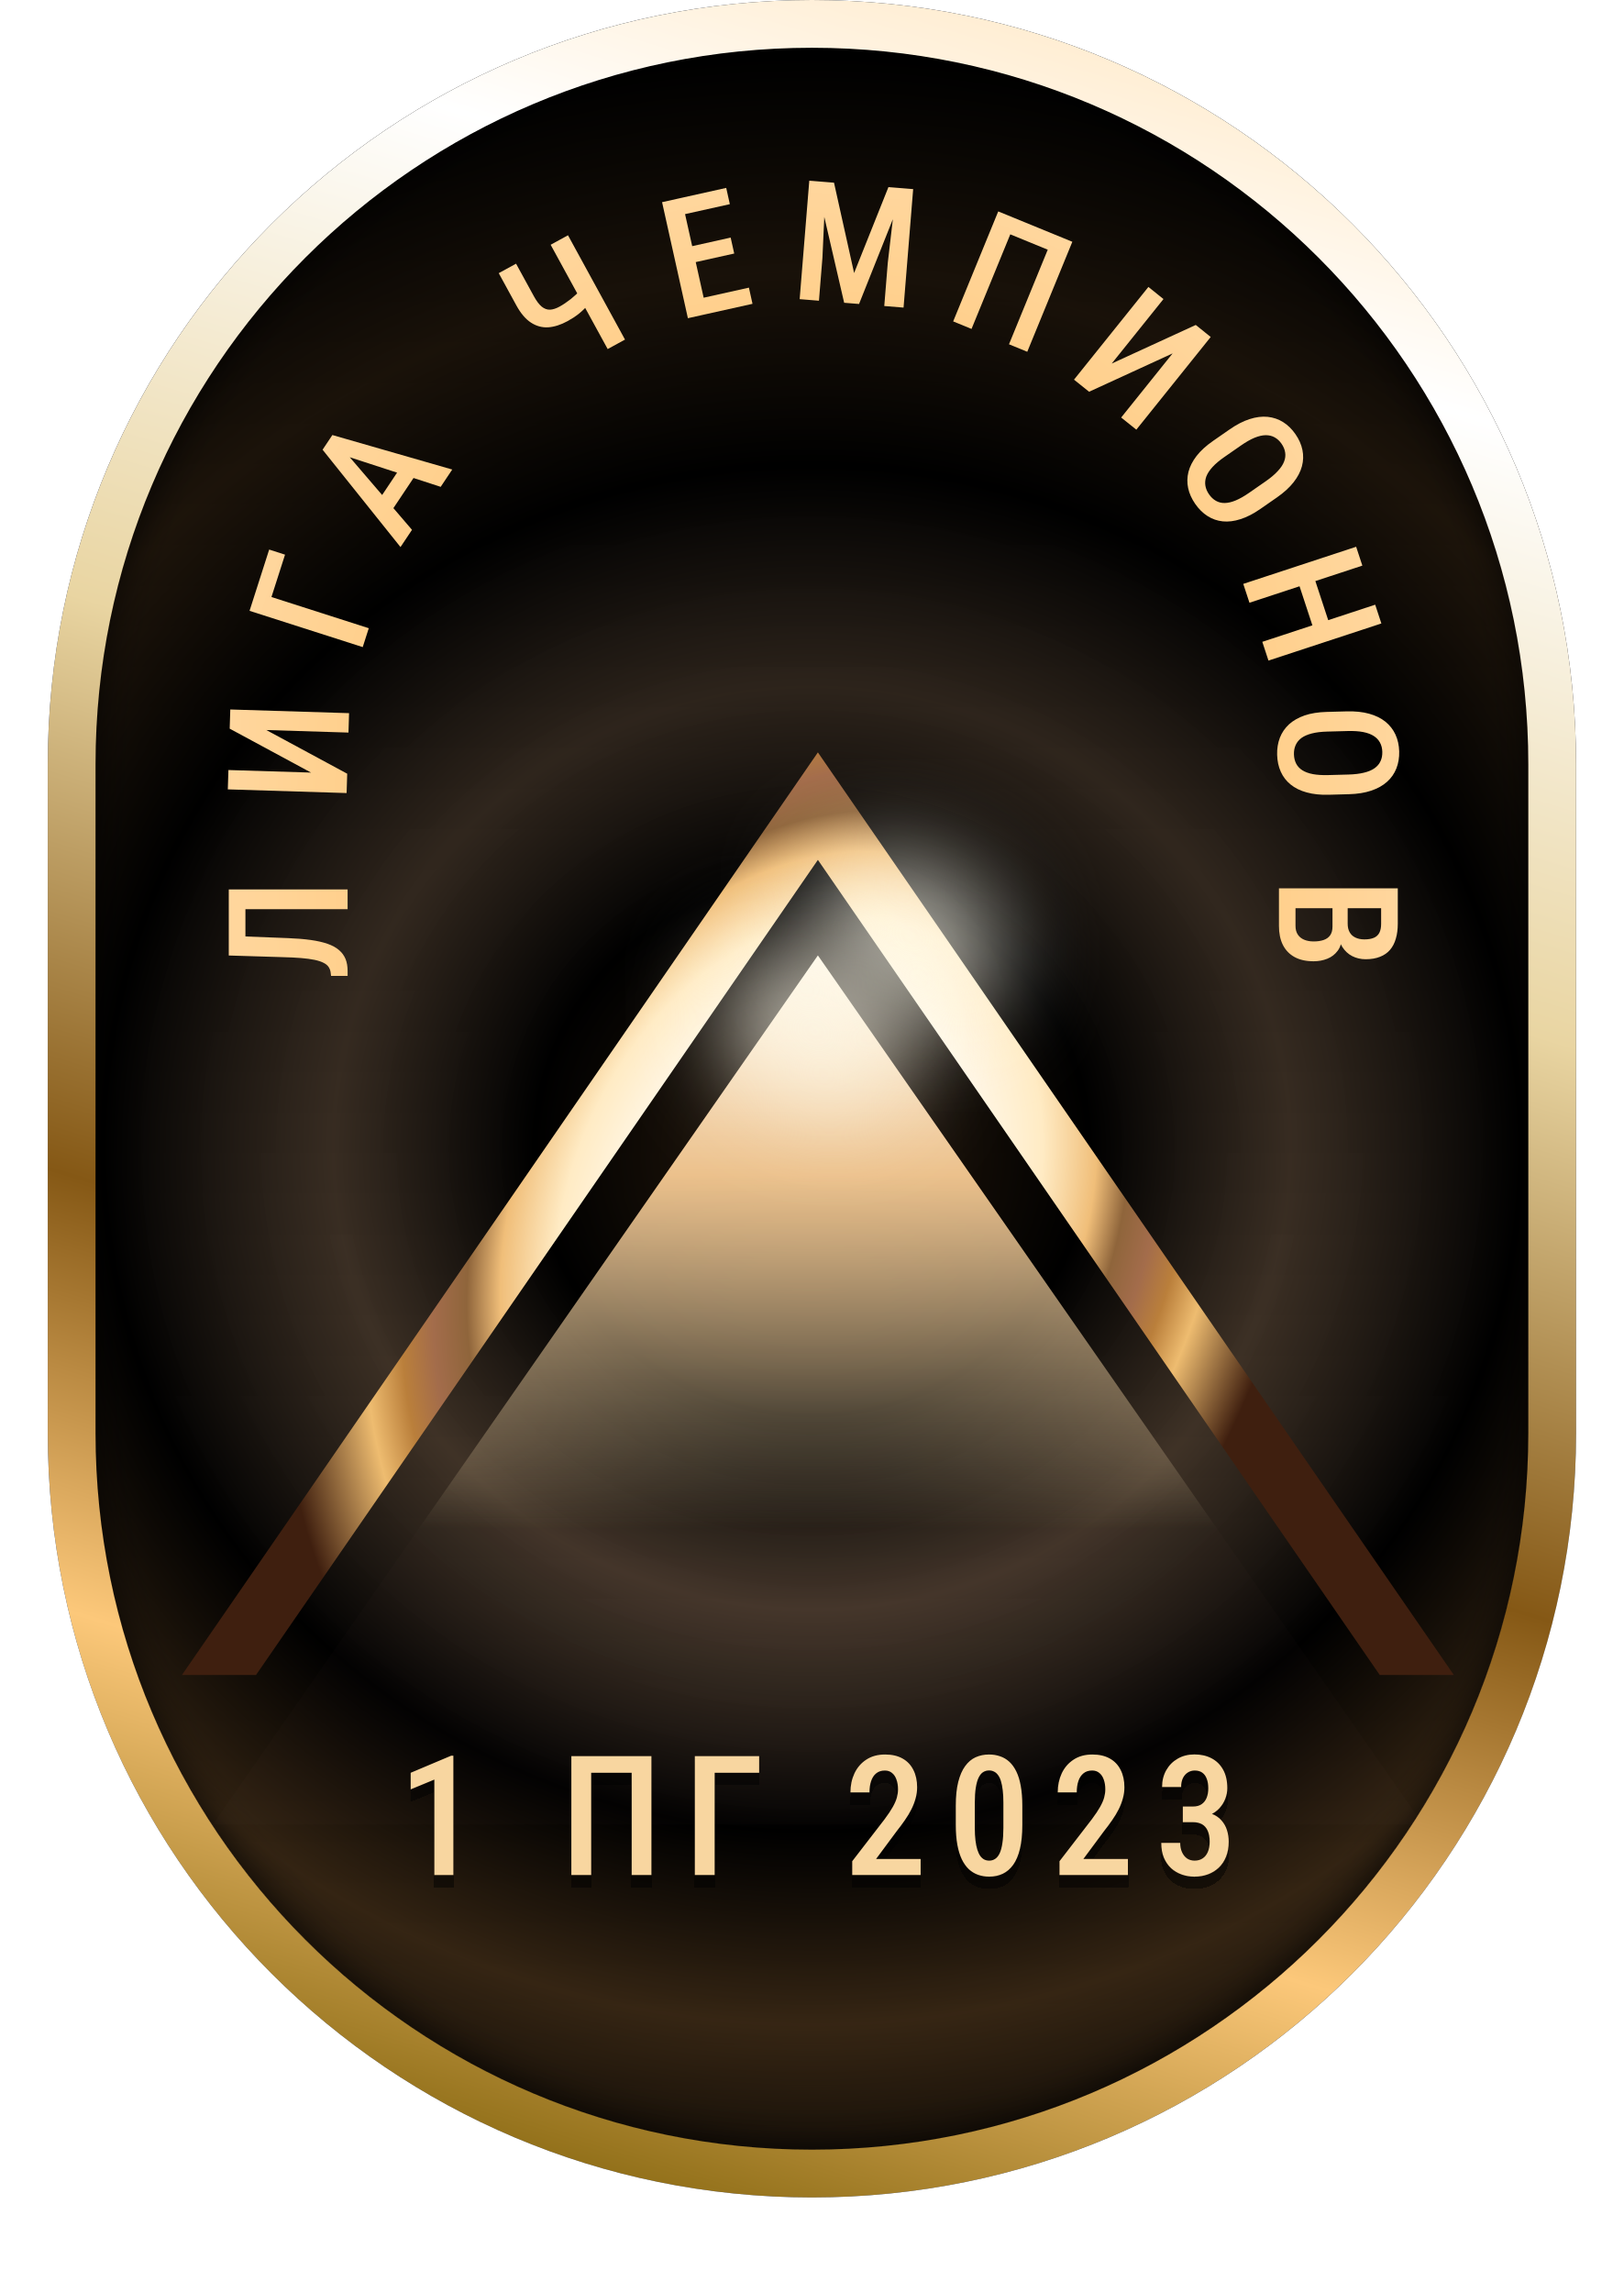
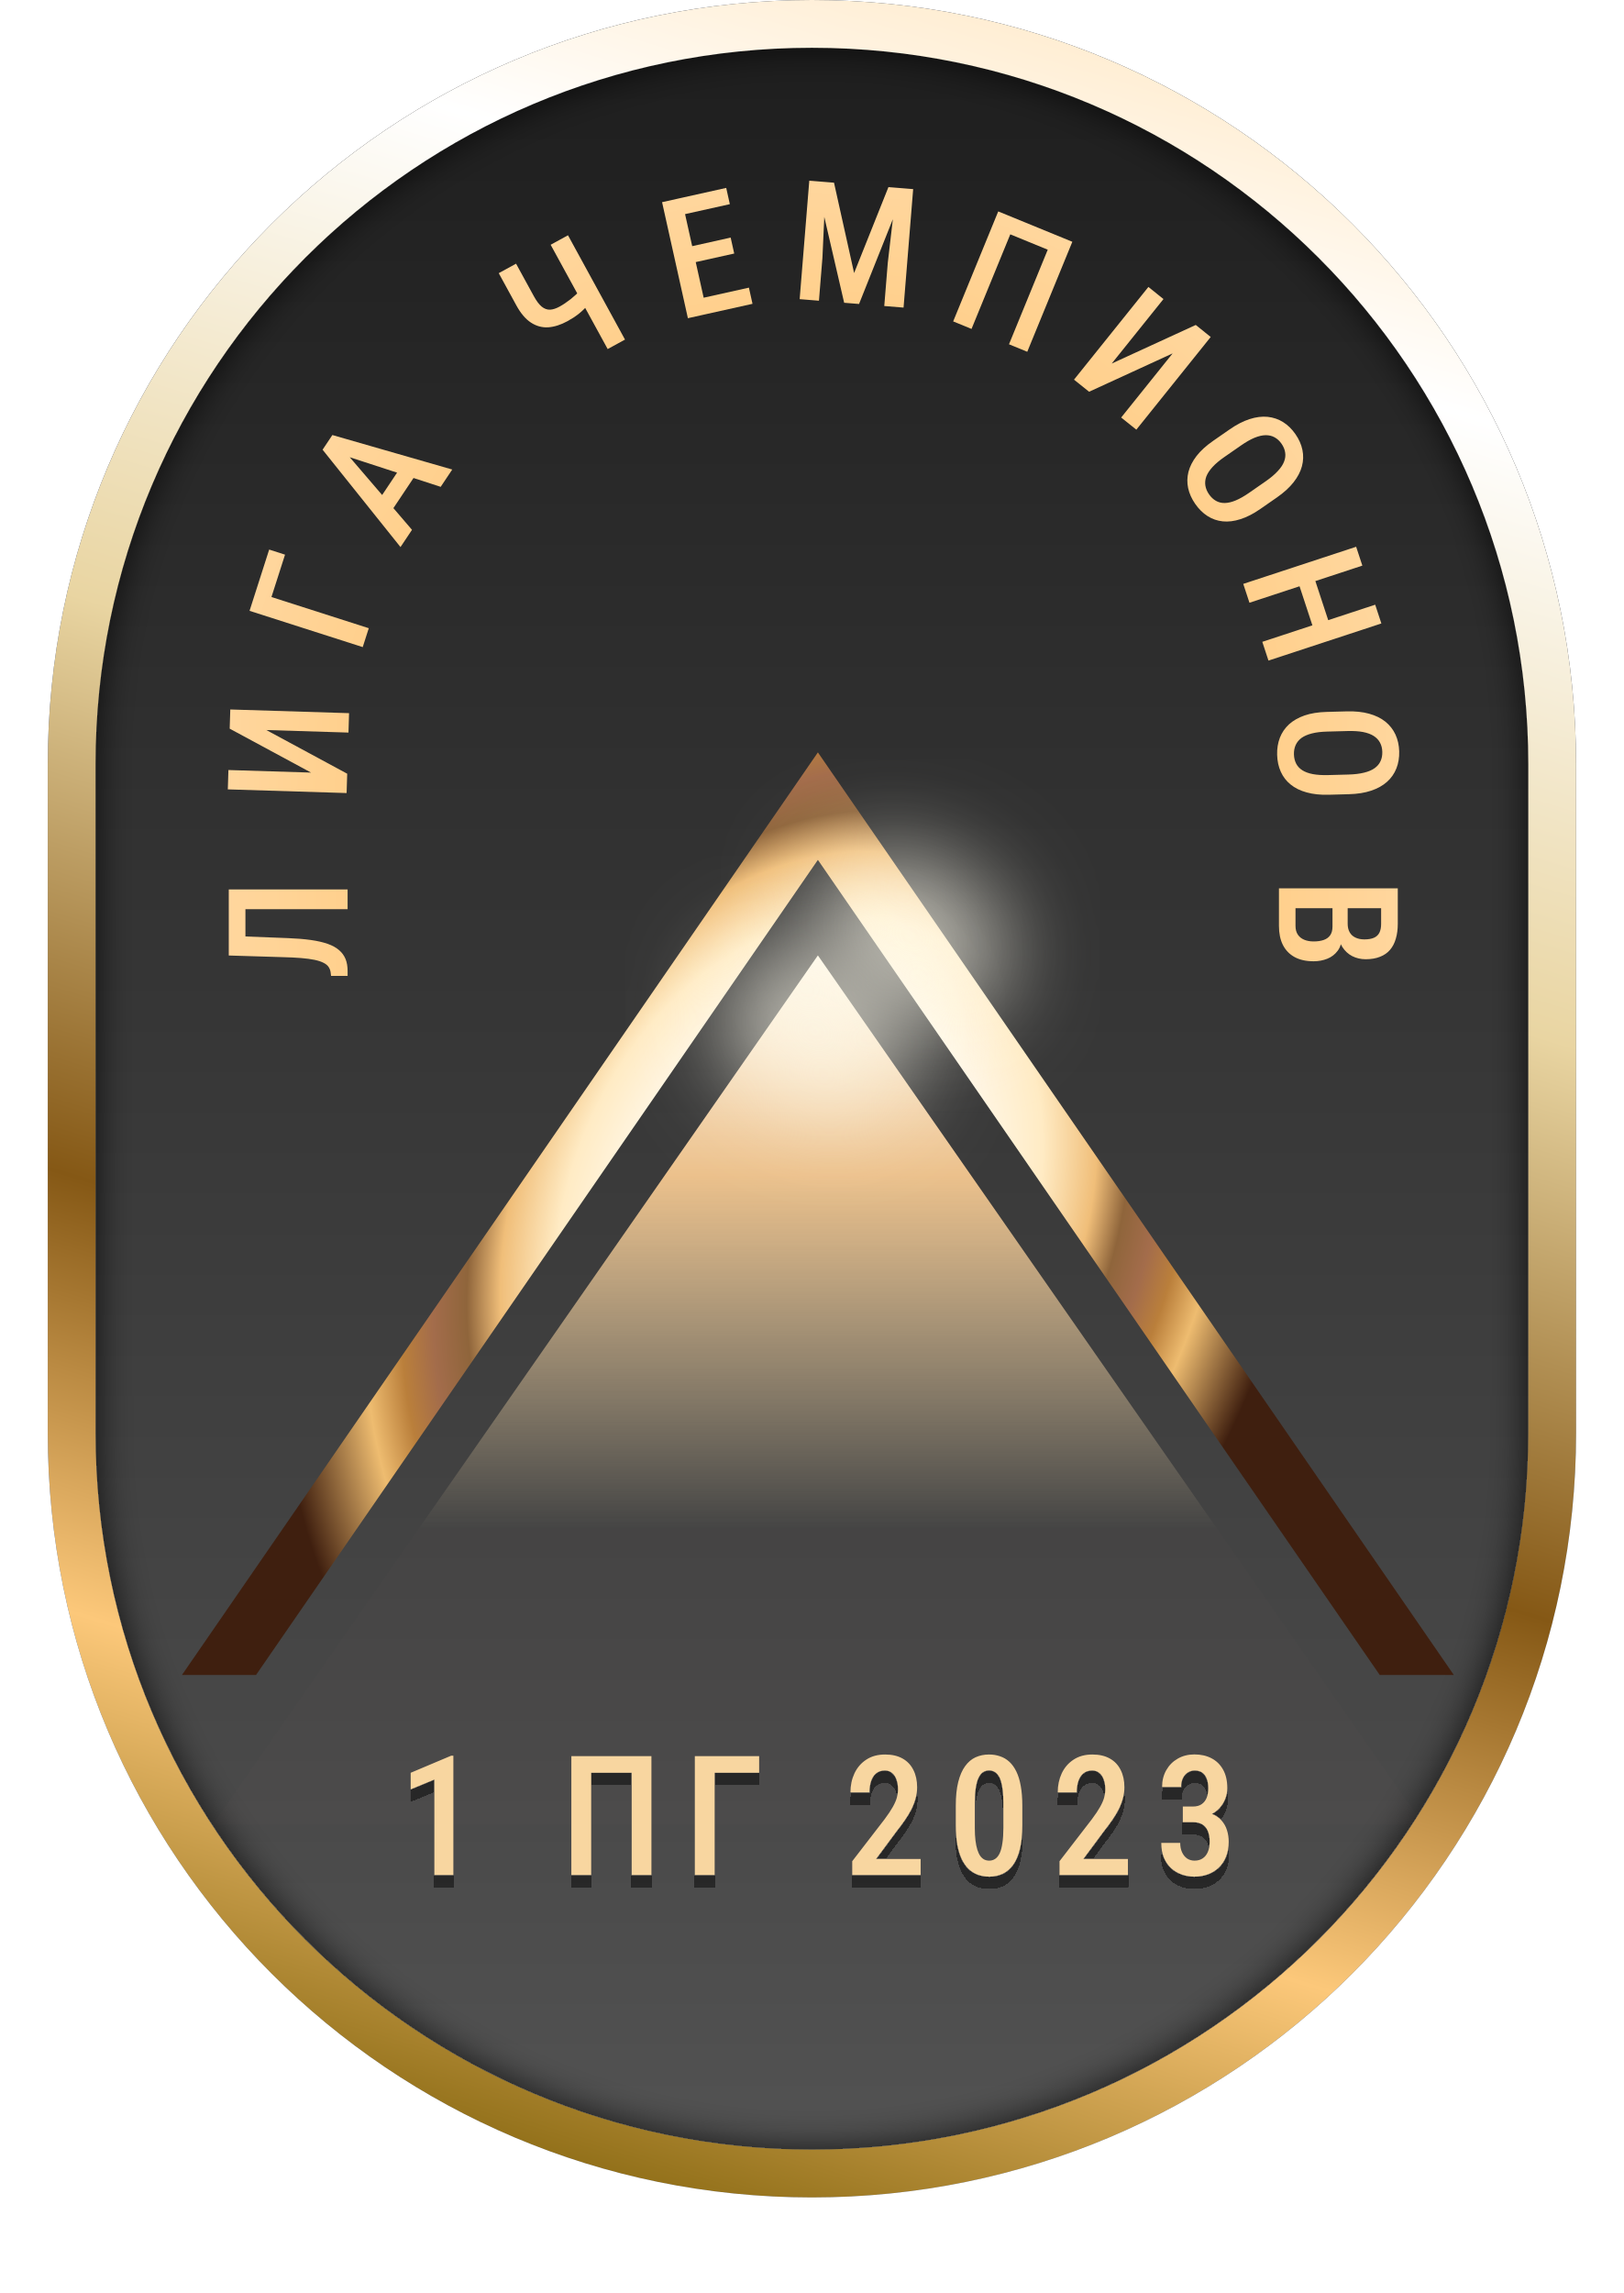
<svg xmlns="http://www.w3.org/2000/svg" width="136" height="192" viewBox="0 0 136 192" fill="none">
  <mask id="mask0_6897_102058" style="mask-type:alpha" maskUnits="userSpaceOnUse" x="4" y="0" width="128" height="184">
    <rect x="4" width="128" height="184" rx="64" fill="url(#paint0_angular_6897_102058)" />
  </mask>
  <g mask="url(#mask0_6897_102058)">
    <g filter="url(#filter0_d_6897_102058)">
-       <rect x="-27" y="-3" width="190" height="190" rx="95" fill="url(#paint1_angular_6897_102058)" style="mix-blend-mode:screen" />
      <rect x="-27" y="-3" width="190" height="190" rx="95" fill="url(#paint2_linear_6897_102058)" />
    </g>
    <g filter="url(#filter1_d_6897_102058)">
      <path fill-rule="evenodd" clip-rule="evenodd" d="M128 120V64C128 30.863 101.137 4 68 4C34.863 4 8 30.863 8 64V120C8 153.137 34.863 180 68 180C101.137 180 128 153.137 128 120ZM68 0C32.654 0 4 28.654 4 64V120C4 155.346 32.654 184 68 184C103.346 184 132 155.346 132 120V64C132 28.654 103.346 0 68 0Z" fill="url(#paint3_linear_6897_102058)" />
    </g>
    <path d="M19.16 75.769L20.555 75.769L20.555 79.686L19.16 79.686L19.16 75.769ZM19.16 74.477L29.113 74.477L29.113 76.131L19.16 76.131L19.16 74.477ZM19.16 80.007L19.16 78.36L24.116 78.551C24.841 78.579 25.479 78.631 26.03 78.709C26.577 78.786 27.047 78.893 27.439 79.03C27.831 79.166 28.15 79.342 28.396 79.556C28.642 79.766 28.824 80.016 28.943 80.308C29.057 80.595 29.113 80.928 29.113 81.306L29.113 81.716L27.726 81.716L27.698 81.477C27.68 81.286 27.623 81.119 27.528 80.978C27.432 80.832 27.286 80.711 27.09 80.616C26.894 80.516 26.643 80.433 26.338 80.37C26.028 80.306 25.652 80.256 25.21 80.219C24.768 80.183 24.251 80.158 23.658 80.144L19.16 80.007Z" fill="url(#paint4_linear_6897_102058)" />
    <path d="M26.052 64.691L19.237 61.013L19.287 59.407L29.235 59.715L29.185 61.341L22.305 61.128L29.079 64.785L29.029 66.404L19.08 66.097L19.13 64.477L26.052 64.691Z" fill="url(#paint5_linear_6897_102058)" />
    <path d="M22.544 46.017L23.872 46.443L22.735 49.991L30.886 52.602L30.379 54.184L20.9 51.147L22.544 46.017Z" fill="url(#paint6_linear_6897_102058)" />
    <path d="M28.701 37.595L34.506 44.364L33.542 45.808L27.017 37.655L27.617 36.757L28.701 37.595ZM36.908 40.765L28.428 38.005L27.226 37.342L27.837 36.427L37.876 39.315L36.908 40.765ZM33.855 38.678L35.015 39.452L32.442 43.306L31.282 42.532L33.855 38.678Z" fill="url(#paint7_linear_6897_102058)" />
    <path d="M41.77 22.873L43.221 22.079L44.701 24.784C44.926 25.196 45.148 25.493 45.367 25.674C45.589 25.854 45.823 25.939 46.067 25.93C46.31 25.917 46.575 25.832 46.863 25.674C47.011 25.594 47.164 25.499 47.323 25.392C47.486 25.281 47.646 25.165 47.803 25.043C47.962 24.915 48.108 24.788 48.242 24.663C48.378 24.532 48.496 24.407 48.598 24.289L49.264 25.507C49.166 25.622 49.053 25.744 48.926 25.871C48.798 25.998 48.658 26.123 48.508 26.247C48.359 26.365 48.202 26.48 48.034 26.592C47.869 26.698 47.7 26.798 47.528 26.892C46.969 27.198 46.431 27.37 45.917 27.407C45.404 27.438 44.922 27.307 44.471 27.014C44.019 26.72 43.612 26.242 43.249 25.578L41.77 22.873ZM46.118 20.495L47.57 19.701L52.345 28.434L50.894 29.228L46.118 20.495Z" fill="url(#paint8_linear_6897_102058)" />
    <path d="M62.722 24.085L63.024 25.44L58.807 26.378L58.505 25.024L62.722 24.085ZM57.072 16.568L59.234 26.283L57.612 26.644L55.45 16.929L57.072 16.568ZM61.194 19.894L61.492 21.229L57.842 22.041L57.544 20.707L61.194 19.894ZM60.822 15.733L61.124 17.095L56.947 18.024L56.645 16.663L60.822 15.733Z" fill="url(#paint9_linear_6897_102058)" />
    <path d="M68.344 15.175L69.85 15.297L71.533 22.861L74.408 15.667L75.805 15.78L71.947 25.453L70.7 25.352L68.344 15.175ZM67.779 15.129L69.168 15.242L68.881 21.576L68.588 25.18L66.973 25.049L67.779 15.129ZM75.083 15.722L76.479 15.835L75.674 25.756L74.059 25.624L74.352 22.02L75.083 15.722Z" fill="url(#paint10_linear_6897_102058)" />
    <path d="M89.81 20.245L86.035 29.455L84.505 28.828L87.75 20.908L84.613 19.622L81.367 27.542L79.83 26.912L83.604 17.702L89.81 20.245Z" fill="url(#paint11_linear_6897_102058)" />
    <path d="M93.109 30.441L100.146 27.21L101.399 28.216L95.169 35.978L93.9 34.96L98.209 29.591L91.214 32.803L89.95 31.789L96.18 24.027L97.443 25.041L93.109 30.441Z" fill="url(#paint12_linear_6897_102058)" />
    <path d="M106.942 41.654L105.55 42.621C104.973 43.021 104.421 43.305 103.893 43.471C103.368 43.642 102.872 43.703 102.406 43.655C101.946 43.608 101.521 43.459 101.131 43.209C100.743 42.962 100.4 42.624 100.101 42.193C99.805 41.766 99.607 41.326 99.509 40.873C99.413 40.424 99.421 39.971 99.533 39.517C99.65 39.063 99.878 38.617 100.216 38.176C100.557 37.74 101.016 37.322 101.592 36.922L102.985 35.955C103.569 35.549 104.126 35.262 104.658 35.092C105.193 34.92 105.696 34.857 106.166 34.903C106.638 34.952 107.07 35.098 107.462 35.343C107.856 35.59 108.2 35.926 108.493 36.349C108.792 36.779 108.988 37.221 109.08 37.673C109.174 38.129 109.161 38.585 109.039 39.041C108.918 39.497 108.683 39.946 108.335 40.387C107.99 40.826 107.526 41.248 106.942 41.654ZM104.61 41.268L106.014 40.293C106.429 40.004 106.761 39.724 107.01 39.451C107.266 39.179 107.443 38.915 107.541 38.658C107.644 38.398 107.675 38.143 107.635 37.894C107.601 37.645 107.5 37.399 107.331 37.156C107.167 36.92 106.974 36.741 106.75 36.619C106.533 36.498 106.283 36.438 106.001 36.44C105.726 36.443 105.415 36.514 105.069 36.655C104.729 36.796 104.351 37.011 103.936 37.3L102.532 38.275C102.124 38.558 101.795 38.836 101.546 39.109C101.301 39.379 101.129 39.643 101.03 39.9C100.938 40.158 100.912 40.412 100.952 40.662C100.992 40.911 101.094 41.154 101.258 41.39C101.424 41.63 101.617 41.812 101.837 41.936C102.057 42.061 102.301 42.122 102.571 42.118C102.846 42.115 103.152 42.044 103.488 41.905C103.828 41.763 104.202 41.551 104.61 41.268Z" fill="url(#paint13_linear_6897_102058)" />
    <path d="M111.351 52.265L110.026 52.7L108.717 48.719L110.042 48.284L111.351 52.265ZM114.099 47.361L104.644 50.469L104.125 48.891L113.58 45.782L114.099 47.361ZM115.692 52.205L106.236 55.313L105.72 53.742L115.175 50.633L115.692 52.205Z" fill="url(#paint14_linear_6897_102058)" />
    <path d="M112.981 66.501L111.286 66.547C110.584 66.566 109.967 66.5 109.434 66.351C108.901 66.206 108.453 65.985 108.09 65.689C107.731 65.398 107.457 65.041 107.267 64.618C107.078 64.199 106.977 63.727 106.962 63.203C106.948 62.684 107.024 62.208 107.191 61.775C107.357 61.346 107.611 60.973 107.954 60.653C108.301 60.339 108.736 60.09 109.26 59.907C109.784 59.728 110.397 59.63 111.098 59.611L112.793 59.565C113.504 59.546 114.128 59.611 114.665 59.761C115.207 59.91 115.662 60.133 116.03 60.428C116.399 60.728 116.68 61.088 116.873 61.506C117.067 61.93 117.171 62.399 117.185 62.913C117.199 63.437 117.121 63.914 116.95 64.342C116.779 64.775 116.518 65.15 116.167 65.464C115.815 65.779 115.373 66.026 114.839 66.205C114.311 66.383 113.691 66.482 112.981 66.501ZM111.241 64.9L112.95 64.854C113.455 64.84 113.887 64.787 114.245 64.696C114.607 64.609 114.9 64.484 115.124 64.323C115.352 64.162 115.517 63.966 115.621 63.735C115.728 63.509 115.778 63.248 115.77 62.952C115.763 62.665 115.699 62.409 115.579 62.184C115.463 61.964 115.287 61.777 115.051 61.624C114.819 61.475 114.519 61.365 114.153 61.293C113.791 61.225 113.357 61.198 112.851 61.212L111.143 61.258C110.646 61.271 110.219 61.324 109.862 61.416C109.508 61.507 109.22 61.633 108.996 61.794C108.778 61.96 108.616 62.158 108.513 62.389C108.41 62.62 108.362 62.878 108.37 63.165C108.378 63.457 108.44 63.715 108.555 63.94C108.671 64.165 108.842 64.349 109.069 64.494C109.301 64.642 109.596 64.751 109.953 64.819C110.315 64.886 110.745 64.913 111.241 64.9Z" fill="url(#paint15_linear_6897_102058)" />
    <path d="M111.598 77.586L111.598 75.555L112.87 75.549L112.87 77.346C112.87 77.624 112.924 77.861 113.034 78.057C113.143 78.253 113.302 78.401 113.512 78.502C113.722 78.606 113.975 78.659 114.271 78.659C114.599 78.659 114.866 78.613 115.071 78.522C115.28 78.431 115.433 78.287 115.529 78.091C115.624 77.9 115.672 77.654 115.672 77.353L115.672 76.047L107.114 76.047L107.114 74.386L117.067 74.386L117.067 77.353C117.067 77.818 117.012 78.233 116.903 78.597C116.798 78.966 116.636 79.279 116.417 79.534C116.199 79.789 115.918 79.983 115.577 80.115C115.239 80.252 114.838 80.32 114.373 80.32C113.968 80.32 113.594 80.233 113.252 80.06C112.915 79.887 112.637 79.629 112.418 79.288C112.204 78.951 112.077 78.531 112.036 78.03L111.598 77.586ZM107.114 77.524L107.114 75.008L108.501 75.774L108.501 77.524C108.501 77.82 108.565 78.064 108.693 78.255C108.82 78.447 108.998 78.591 109.226 78.686C109.454 78.782 109.72 78.83 110.026 78.83C110.345 78.83 110.623 78.789 110.86 78.707C111.097 78.625 111.279 78.493 111.407 78.31C111.534 78.128 111.598 77.886 111.598 77.586L111.598 75.911L112.87 75.924L112.87 78.064L112.384 78.447C112.375 78.925 112.257 79.315 112.029 79.616C111.805 79.917 111.516 80.138 111.161 80.279C110.805 80.42 110.425 80.491 110.019 80.491C109.385 80.491 108.852 80.372 108.419 80.135C107.991 79.898 107.665 79.559 107.442 79.117C107.223 78.679 107.114 78.148 107.114 77.524Z" fill="url(#paint16_linear_6897_102058)" />
  </g>
  <path fill-rule="evenodd" clip-rule="evenodd" d="M121.76 140.25L68.5 63L15.239 140.25H21.444L68.5 72L115.555 140.25H121.76Z" fill="url(#paint17_angular_6897_102058)" />
  <path d="M68.5 80L119.162 152.75H17.837L68.5 80Z" fill="url(#paint18_linear_6897_102058)" />
  <g filter="url(#filter2_f_6897_102058)">
    <path d="M70.892 82.121C67.36 78.784 68.048 74.717 70.093 72.978C72.138 71.239 77.217 70.911 80.739 73.897C84.261 76.884 85.171 80.682 82.893 83.336C80.614 85.99 74.424 85.457 70.892 82.121Z" fill="#FFFCEE" fill-opacity="0.7" />
  </g>
  <g filter="url(#filter3_f_6897_102058)">
    <path d="M62.892 90.121C59.36 86.784 60.048 82.717 62.093 80.978C64.138 79.239 69.217 78.911 72.739 81.897C76.261 84.884 77.171 88.682 74.893 91.336C72.614 93.99 66.424 93.457 62.892 90.121Z" fill="#FFFCEE" fill-opacity="0.7" />
  </g>
  <g filter="url(#filter4_d_6897_102058)">
    <path d="M37.97 147.013V157H36.378V149.009L34.395 149.829V148.441L37.779 147.013H37.97ZM54.558 147.047V157H52.904V148.441H49.513V157H47.852V147.047H54.558ZM63.58 147.047V148.441H59.854V157H58.193V147.047H63.58ZM77.105 155.66V157H71.376V155.845L74.09 152.324C74.386 151.928 74.614 151.586 74.774 151.299C74.938 151.007 75.052 150.745 75.115 150.513C75.179 150.28 75.211 150.052 75.211 149.829C75.211 149.519 75.168 149.246 75.081 149.009C74.999 148.772 74.876 148.587 74.712 148.455C74.548 148.318 74.348 148.25 74.111 148.25C73.814 148.25 73.571 148.33 73.379 148.489C73.188 148.644 73.046 148.861 72.955 149.139C72.864 149.412 72.819 149.727 72.819 150.082H71.226C71.226 149.499 71.338 148.968 71.561 148.489C71.789 148.006 72.119 147.623 72.552 147.341C72.985 147.054 73.511 146.91 74.131 146.91C74.705 146.91 75.191 147.022 75.587 147.245C75.988 147.468 76.291 147.787 76.496 148.202C76.706 148.612 76.811 149.098 76.811 149.658C76.811 149.968 76.768 150.278 76.681 150.588C76.599 150.893 76.483 151.196 76.332 151.497C76.182 151.798 76 152.101 75.785 152.406C75.576 152.712 75.346 153.021 75.095 153.336L73.372 155.66H77.105ZM85.621 151.189V152.816C85.621 153.596 85.555 154.261 85.422 154.812C85.29 155.359 85.101 155.804 84.855 156.146C84.609 156.487 84.317 156.738 83.98 156.897C83.643 157.057 83.265 157.137 82.845 157.137C82.517 157.137 82.21 157.087 81.922 156.986C81.635 156.886 81.376 156.729 81.143 156.515C80.915 156.3 80.719 156.025 80.555 155.688C80.391 155.346 80.266 154.938 80.179 154.464C80.093 153.99 80.049 153.441 80.049 152.816V151.189C80.049 150.406 80.118 149.745 80.254 149.207C80.391 148.665 80.583 148.225 80.829 147.888C81.075 147.546 81.367 147.298 81.704 147.143C82.046 146.988 82.424 146.91 82.838 146.91C83.167 146.91 83.474 146.96 83.761 147.061C84.049 147.156 84.306 147.309 84.534 147.519C84.762 147.728 84.958 148.002 85.122 148.339C85.286 148.672 85.409 149.075 85.491 149.549C85.577 150.018 85.621 150.565 85.621 151.189ZM84.035 153.056V150.937C84.035 150.545 84.017 150.198 83.98 149.897C83.944 149.597 83.894 149.341 83.83 149.132C83.766 148.922 83.684 148.754 83.584 148.626C83.488 148.494 83.376 148.398 83.249 148.339C83.126 148.275 82.989 148.243 82.838 148.243C82.652 148.243 82.483 148.291 82.333 148.387C82.187 148.482 82.061 148.637 81.957 148.852C81.856 149.061 81.779 149.339 81.724 149.686C81.67 150.027 81.642 150.444 81.642 150.937V153.056C81.642 153.452 81.66 153.801 81.697 154.102C81.733 154.402 81.786 154.662 81.854 154.881C81.922 155.095 82.004 155.271 82.1 155.407C82.196 155.539 82.305 155.637 82.428 155.701C82.556 155.765 82.695 155.797 82.845 155.797C83.037 155.797 83.205 155.747 83.351 155.646C83.502 155.546 83.627 155.389 83.727 155.175C83.827 154.956 83.903 154.671 83.953 154.32C84.007 153.969 84.035 153.548 84.035 153.056ZM94.465 155.66V157H88.736V155.845L91.45 152.324C91.746 151.928 91.974 151.586 92.134 151.299C92.298 151.007 92.412 150.745 92.475 150.513C92.539 150.28 92.571 150.052 92.571 149.829C92.571 149.519 92.528 149.246 92.441 149.009C92.359 148.772 92.236 148.587 92.072 148.455C91.908 148.318 91.708 148.25 91.471 148.25C91.174 148.25 90.931 148.33 90.739 148.489C90.548 148.644 90.406 148.861 90.315 149.139C90.224 149.412 90.179 149.727 90.179 150.082H88.586C88.586 149.499 88.698 148.968 88.921 148.489C89.149 148.006 89.479 147.623 89.912 147.341C90.345 147.054 90.871 146.91 91.491 146.91C92.065 146.91 92.551 147.022 92.947 147.245C93.348 147.468 93.651 147.787 93.856 148.202C94.066 148.612 94.171 149.098 94.171 149.658C94.171 149.968 94.128 150.278 94.041 150.588C93.959 150.893 93.843 151.196 93.692 151.497C93.542 151.798 93.36 152.101 93.145 152.406C92.936 152.712 92.706 153.021 92.455 153.336L90.732 155.66H94.465ZM99.064 151.265H99.918C100.21 151.265 100.449 151.201 100.636 151.073C100.827 150.941 100.969 150.761 101.06 150.533C101.151 150.301 101.197 150.036 101.197 149.74C101.197 149.43 101.153 149.164 101.067 148.94C100.985 148.717 100.859 148.546 100.691 148.428C100.527 148.309 100.317 148.25 100.062 148.25C99.843 148.25 99.647 148.307 99.474 148.421C99.301 148.53 99.164 148.69 99.064 148.899C98.968 149.104 98.92 149.348 98.92 149.631H97.327C97.327 149.102 97.444 148.633 97.676 148.223C97.909 147.812 98.228 147.491 98.633 147.259C99.043 147.022 99.51 146.903 100.034 146.903C100.577 146.903 101.053 147.01 101.463 147.225C101.878 147.439 102.201 147.756 102.434 148.175C102.671 148.594 102.789 149.114 102.789 149.733C102.789 150.021 102.735 150.31 102.625 150.602C102.516 150.893 102.352 151.16 102.133 151.401C101.919 151.638 101.648 151.83 101.32 151.976C100.996 152.121 100.613 152.194 100.171 152.194H99.064V151.265ZM99.064 152.577V151.661H100.178C100.684 151.661 101.11 151.729 101.456 151.866C101.807 151.998 102.088 152.185 102.297 152.427C102.511 152.664 102.666 152.937 102.762 153.247C102.858 153.552 102.906 153.874 102.906 154.211C102.906 154.676 102.833 155.09 102.687 155.455C102.546 155.815 102.343 156.123 102.078 156.378C101.814 156.629 101.509 156.818 101.162 156.945C100.816 157.073 100.438 157.137 100.028 157.137C99.659 157.137 99.308 157.077 98.975 156.959C98.642 156.84 98.346 156.665 98.086 156.433C97.831 156.196 97.628 155.902 97.478 155.551C97.332 155.195 97.259 154.783 97.259 154.313H98.845C98.845 154.605 98.895 154.863 98.995 155.086C99.096 155.309 99.235 155.485 99.412 155.612C99.595 155.735 99.807 155.797 100.048 155.797C100.308 155.797 100.531 155.735 100.718 155.612C100.909 155.489 101.055 155.309 101.156 155.072C101.26 154.835 101.313 154.548 101.313 154.211C101.313 153.833 101.256 153.523 101.142 153.281C101.032 153.04 100.875 152.862 100.67 152.748C100.465 152.634 100.217 152.577 99.925 152.577H99.064Z" fill="#F8D6A0" />
  </g>
  <defs>
    <filter id="filter0_d_6897_102058" x="-31" y="-3" width="198" height="198" filterUnits="userSpaceOnUse" color-interpolation-filters="sRGB">
      <feFlood flood-opacity="0" result="BackgroundImageFix" />
      <feColorMatrix in="SourceAlpha" type="matrix" values="0 0 0 0 0 0 0 0 0 0 0 0 0 0 0 0 0 0 127 0" result="hardAlpha" />
      <feOffset dy="4" />
      <feGaussianBlur stdDeviation="2" />
      <feComposite in2="hardAlpha" operator="out" />
      <feColorMatrix type="matrix" values="0 0 0 0 0 0 0 0 0 0 0 0 0 0 0 0 0 0 0.25 0" />
      <feBlend mode="normal" in2="BackgroundImageFix" result="effect1_dropShadow_6897_102058" />
      <feBlend mode="normal" in="SourceGraphic" in2="effect1_dropShadow_6897_102058" result="shape" />
    </filter>
    <filter id="filter1_d_6897_102058" x="1" y="-3" width="134" height="190" filterUnits="userSpaceOnUse" color-interpolation-filters="sRGB">
      <feFlood flood-opacity="0" result="BackgroundImageFix" />
      <feColorMatrix in="SourceAlpha" type="matrix" values="0 0 0 0 0 0 0 0 0 0 0 0 0 0 0 0 0 0 127 0" result="hardAlpha" />
      <feOffset />
      <feGaussianBlur stdDeviation="1.5" />
      <feComposite in2="hardAlpha" operator="out" />
      <feColorMatrix type="matrix" values="0 0 0 0 0 0 0 0 0 0 0 0 0 0 0 0 0 0 0.74 0" />
      <feBlend mode="normal" in2="BackgroundImageFix" result="effect1_dropShadow_6897_102058" />
      <feBlend mode="normal" in="SourceGraphic" in2="effect1_dropShadow_6897_102058" result="shape" />
    </filter>
    <filter id="filter2_f_6897_102058" x="60.401" y="63.659" width="31.741" height="29.363" filterUnits="userSpaceOnUse" color-interpolation-filters="sRGB">
      <feFlood flood-opacity="0" result="BackgroundImageFix" />
      <feBlend mode="normal" in="SourceGraphic" in2="BackgroundImageFix" result="shape" />
      <feGaussianBlur stdDeviation="4" result="effect1_foregroundBlur_6897_102058" />
    </filter>
    <filter id="filter3_f_6897_102058" x="52.401" y="71.659" width="31.741" height="29.363" filterUnits="userSpaceOnUse" color-interpolation-filters="sRGB">
      <feFlood flood-opacity="0" result="BackgroundImageFix" />
      <feBlend mode="normal" in="SourceGraphic" in2="BackgroundImageFix" result="shape" />
      <feGaussianBlur stdDeviation="4" result="effect1_foregroundBlur_6897_102058" />
    </filter>
    <filter id="filter4_d_6897_102058" x="34.395" y="146.903" width="68.51" height="11.233" filterUnits="userSpaceOnUse" color-interpolation-filters="sRGB">
      <feFlood flood-opacity="0" result="BackgroundImageFix" />
      <feColorMatrix in="SourceAlpha" type="matrix" values="0 0 0 0 0 0 0 0 0 0 0 0 0 0 0 0 0 0 127 0" result="hardAlpha" />
      <feOffset dy="1" />
      <feComposite in2="hardAlpha" operator="out" />
      <feColorMatrix type="matrix" values="0 0 0 0 0 0 0 0 0 0 0 0 0 0 0 0 0 0 0.48 0" />
      <feBlend mode="normal" in2="BackgroundImageFix" result="effect1_dropShadow_6897_102058" />
      <feBlend mode="normal" in="SourceGraphic" in2="effect1_dropShadow_6897_102058" result="shape" />
    </filter>
    <radialGradient id="paint0_angular_6897_102058" cx="0" cy="0" r="1" gradientUnits="userSpaceOnUse" gradientTransform="translate(66.08 96) rotate(90) scale(88 62.08)">
      <stop offset="0.073" stop-color="#E3A455" />
      <stop offset="0.245" stop-color="#F6DBA6" />
      <stop offset="0.435" stop-color="#FFEBC4" />
      <stop offset="0.533" stop-color="#F0BE79" />
      <stop offset="0.593" stop-color="#8F653B" />
      <stop offset="0.628" stop-color="#673D22" />
      <stop offset="0.709" stop-color="#BA7F3B" />
      <stop offset="0.774" stop-color="#EEBC70" />
      <stop offset="0.922" stop-color="#3F1F0F" />
    </radialGradient>
    <radialGradient id="paint1_angular_6897_102058" cx="0" cy="0" r="1" gradientUnits="userSpaceOnUse" gradientTransform="translate(68 96.1305) rotate(90) scale(90.8696 95)">
      <stop offset="0.047" stop-color="#926232" />
      <stop offset="0.245" />
      <stop offset="0.422" stop-color="#F7C190" stop-opacity="0.94" />
      <stop offset="0.625" />
      <stop offset="0.802" stop-color="#AE793F" />
      <stop offset="1" />
    </radialGradient>
    <linearGradient id="paint2_linear_6897_102058" x1="68" y1="5.261" x2="68" y2="187" gradientUnits="userSpaceOnUse">
      <stop stop-opacity="0.88" />
      <stop offset="1" stop-opacity="0.67" />
    </linearGradient>
    <linearGradient id="paint3_linear_6897_102058" x1="102" y1="-11" x2="44" y2="181.5" gradientUnits="userSpaceOnUse">
      <stop stop-color="#FFDFAE" />
      <stop offset="0.188" stop-color="white" />
      <stop offset="0.427" stop-color="#E9D5A2" />
      <stop offset="0.659" stop-color="#855815" />
      <stop offset="0.833" stop-color="#FCC87A" />
      <stop offset="1" stop-color="#8D6C15" />
    </linearGradient>
    <linearGradient id="paint4_linear_6897_102058" x1="16.113" y1="77.806" x2="32.114" y2="77.806" gradientUnits="userSpaceOnUse">
      <stop stop-color="#FFD8A2" />
      <stop offset="1" stop-color="#FFCE88" />
      <stop offset="1" stop-color="#FFF1DD" />
    </linearGradient>
    <linearGradient id="paint5_linear_6897_102058" x1="16.139" y1="62.634" x2="32.131" y2="63.128" gradientUnits="userSpaceOnUse">
      <stop stop-color="#FFD8A2" />
      <stop offset="1" stop-color="#FFCE88" />
      <stop offset="1" stop-color="#FFF1DD" />
    </linearGradient>
    <linearGradient id="paint6_linear_6897_102058" x1="18.747" y1="47.88" x2="33.984" y2="52.762" gradientUnits="userSpaceOnUse">
      <stop stop-color="#FFD8A2" />
      <stop offset="1" stop-color="#FFCE88" />
      <stop offset="1" stop-color="#FFF1DD" />
    </linearGradient>
    <linearGradient id="paint7_linear_6897_102058" x1="24.893" y1="35.349" x2="38.2" y2="44.233" gradientUnits="userSpaceOnUse">
      <stop stop-color="#FFD8A2" />
      <stop offset="1" stop-color="#FFCE88" />
      <stop offset="1" stop-color="#FFF1DD" />
    </linearGradient>
    <linearGradient id="paint8_linear_6897_102058" x1="43.235" y1="18.599" x2="50.912" y2="32.637" gradientUnits="userSpaceOnUse">
      <stop stop-color="#FFD8A2" />
      <stop offset="1" stop-color="#FFCE88" />
      <stop offset="1" stop-color="#FFF1DD" />
    </linearGradient>
    <linearGradient id="paint9_linear_6897_102058" x1="57.257" y1="13.405" x2="60.733" y2="29.023" gradientUnits="userSpaceOnUse">
      <stop stop-color="#FFD8A2" />
      <stop offset="1" stop-color="#FFCE88" />
      <stop offset="1" stop-color="#FFF1DD" />
    </linearGradient>
    <linearGradient id="paint10_linear_6897_102058" x1="72.379" y1="12.445" x2="71.084" y2="28.393" gradientUnits="userSpaceOnUse">
      <stop stop-color="#FFD8A2" />
      <stop offset="1" stop-color="#FFCE88" />
      <stop offset="1" stop-color="#FFF1DD" />
    </linearGradient>
    <linearGradient id="paint11_linear_6897_102058" x1="87.872" y1="16.158" x2="81.805" y2="30.963" gradientUnits="userSpaceOnUse">
      <stop stop-color="#FFD8A2" />
      <stop offset="1" stop-color="#FFCE88" />
      <stop offset="1" stop-color="#FFF1DD" />
    </linearGradient>
    <linearGradient id="paint12_linear_6897_102058" x1="100.715" y1="23.76" x2="90.701" y2="36.238" gradientUnits="userSpaceOnUse">
      <stop stop-color="#FFD8A2" />
      <stop offset="1" stop-color="#FFCE88" />
      <stop offset="1" stop-color="#FFF1DD" />
    </linearGradient>
    <linearGradient id="paint13_linear_6897_102058" x1="110.887" y1="34.695" x2="97.745" y2="43.821" gradientUnits="userSpaceOnUse">
      <stop stop-color="#FFD8A2" />
      <stop offset="1" stop-color="#FFCE88" />
      <stop offset="1" stop-color="#FFF1DD" />
    </linearGradient>
    <linearGradient id="paint14_linear_6897_102058" x1="117.534" y1="48.052" x2="102.334" y2="53.048" gradientUnits="userSpaceOnUse">
      <stop stop-color="#FFD8A2" />
      <stop offset="1" stop-color="#FFCE88" />
      <stop offset="1" stop-color="#FFF1DD" />
    </linearGradient>
    <linearGradient id="paint15_linear_6897_102058" x1="120.094" y1="62.842" x2="104.1" y2="63.274" gradientUnits="userSpaceOnUse">
      <stop stop-color="#FFD8A2" />
      <stop offset="1" stop-color="#FFCE88" />
      <stop offset="1" stop-color="#FFF1DD" />
    </linearGradient>
    <linearGradient id="paint16_linear_6897_102058" x1="120.114" y1="77.34" x2="104.114" y2="77.34" gradientUnits="userSpaceOnUse">
      <stop stop-color="#FFD8A2" />
      <stop offset="1" stop-color="#FFCE88" />
      <stop offset="1" stop-color="#FFF1DD" />
    </linearGradient>
    <radialGradient id="paint17_angular_6897_102058" cx="0" cy="0" r="1" gradientUnits="userSpaceOnUse" gradientTransform="translate(66.902 101.625) rotate(-154.978) scale(44.0348 58.8985)">
      <stop offset="0.073" stop-color="#E3A455" />
      <stop offset="0.245" stop-color="white" />
      <stop offset="0.435" stop-color="#FFEBC4" />
      <stop offset="0.533" stop-color="#F0BE79" />
      <stop offset="0.593" stop-color="#8F653B" />
      <stop offset="0.653" stop-color="#A36C4B" />
      <stop offset="0.709" stop-color="#BA7F3B" />
      <stop offset="0.774" stop-color="#EEBC70" />
      <stop offset="0.922" stop-color="#3F1F0F" />
    </radialGradient>
    <linearGradient id="paint18_linear_6897_102058" x1="68.5" y1="80" x2="68.5" y2="128" gradientUnits="userSpaceOnUse">
      <stop stop-color="#FFF7E8" />
      <stop offset="0.383" stop-color="#ECC18C" />
      <stop offset="1" stop-color="#FBE4B7" stop-opacity="0.01" />
    </linearGradient>
  </defs>
</svg>
